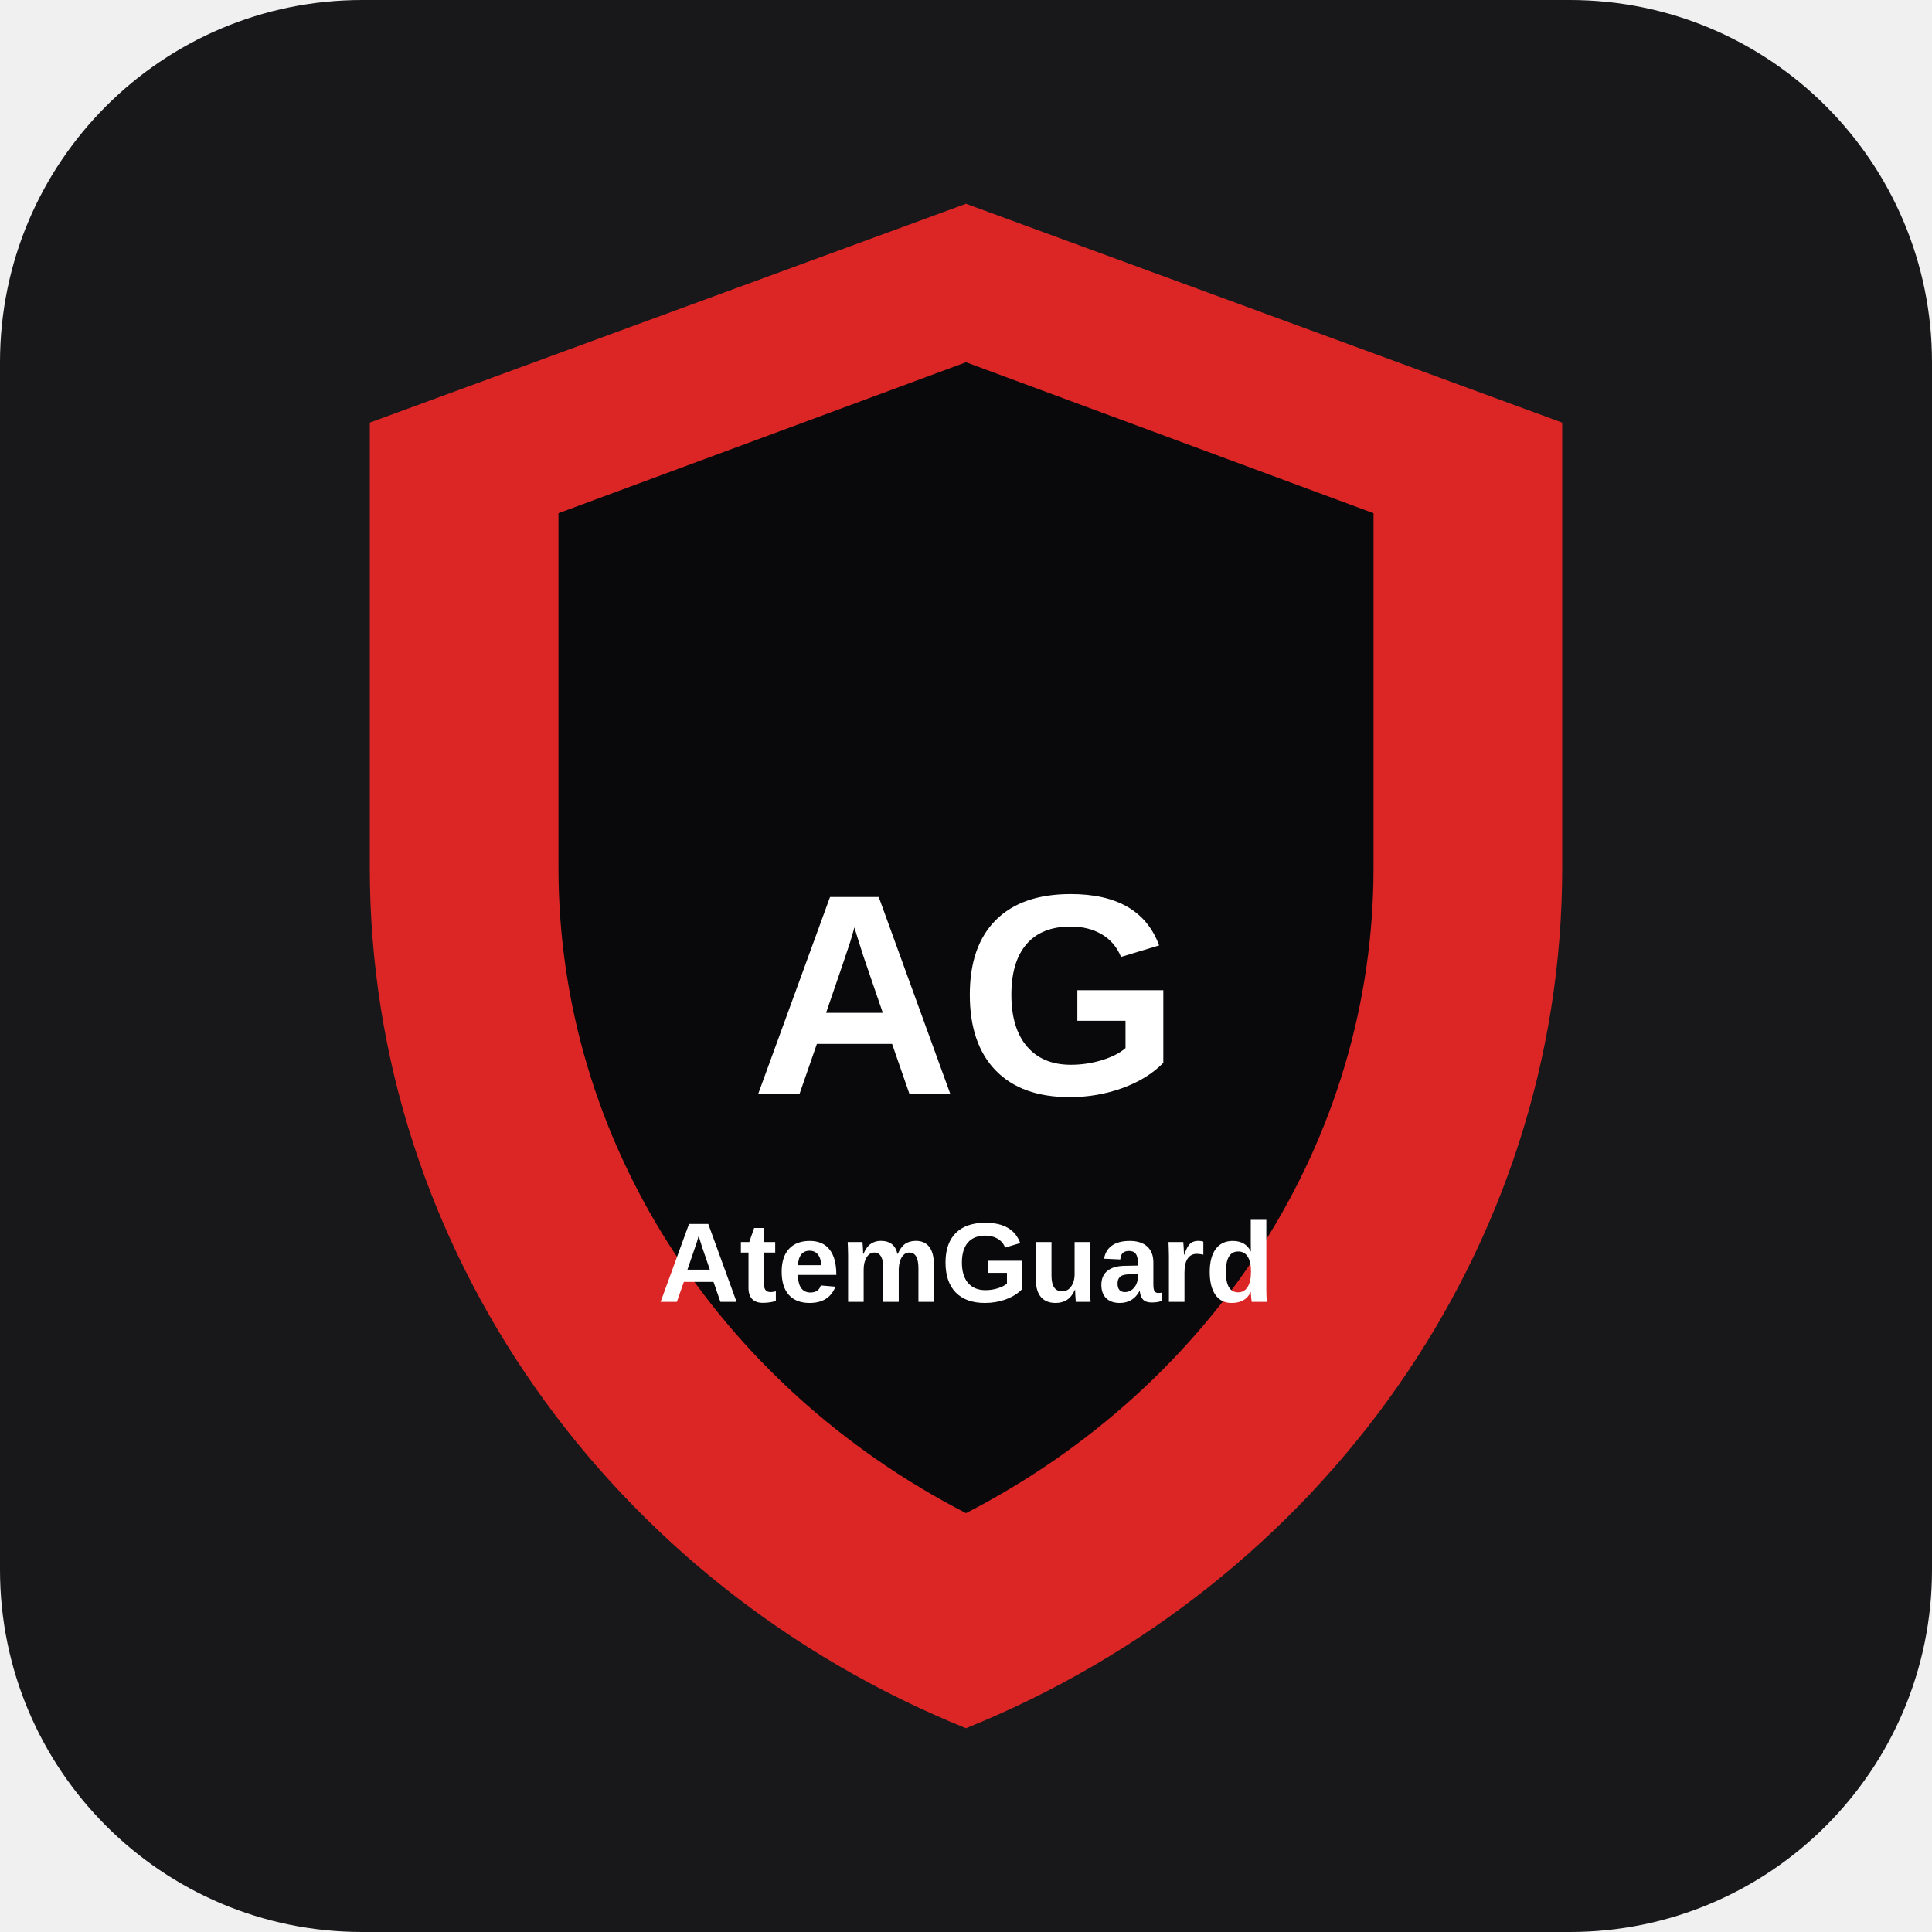
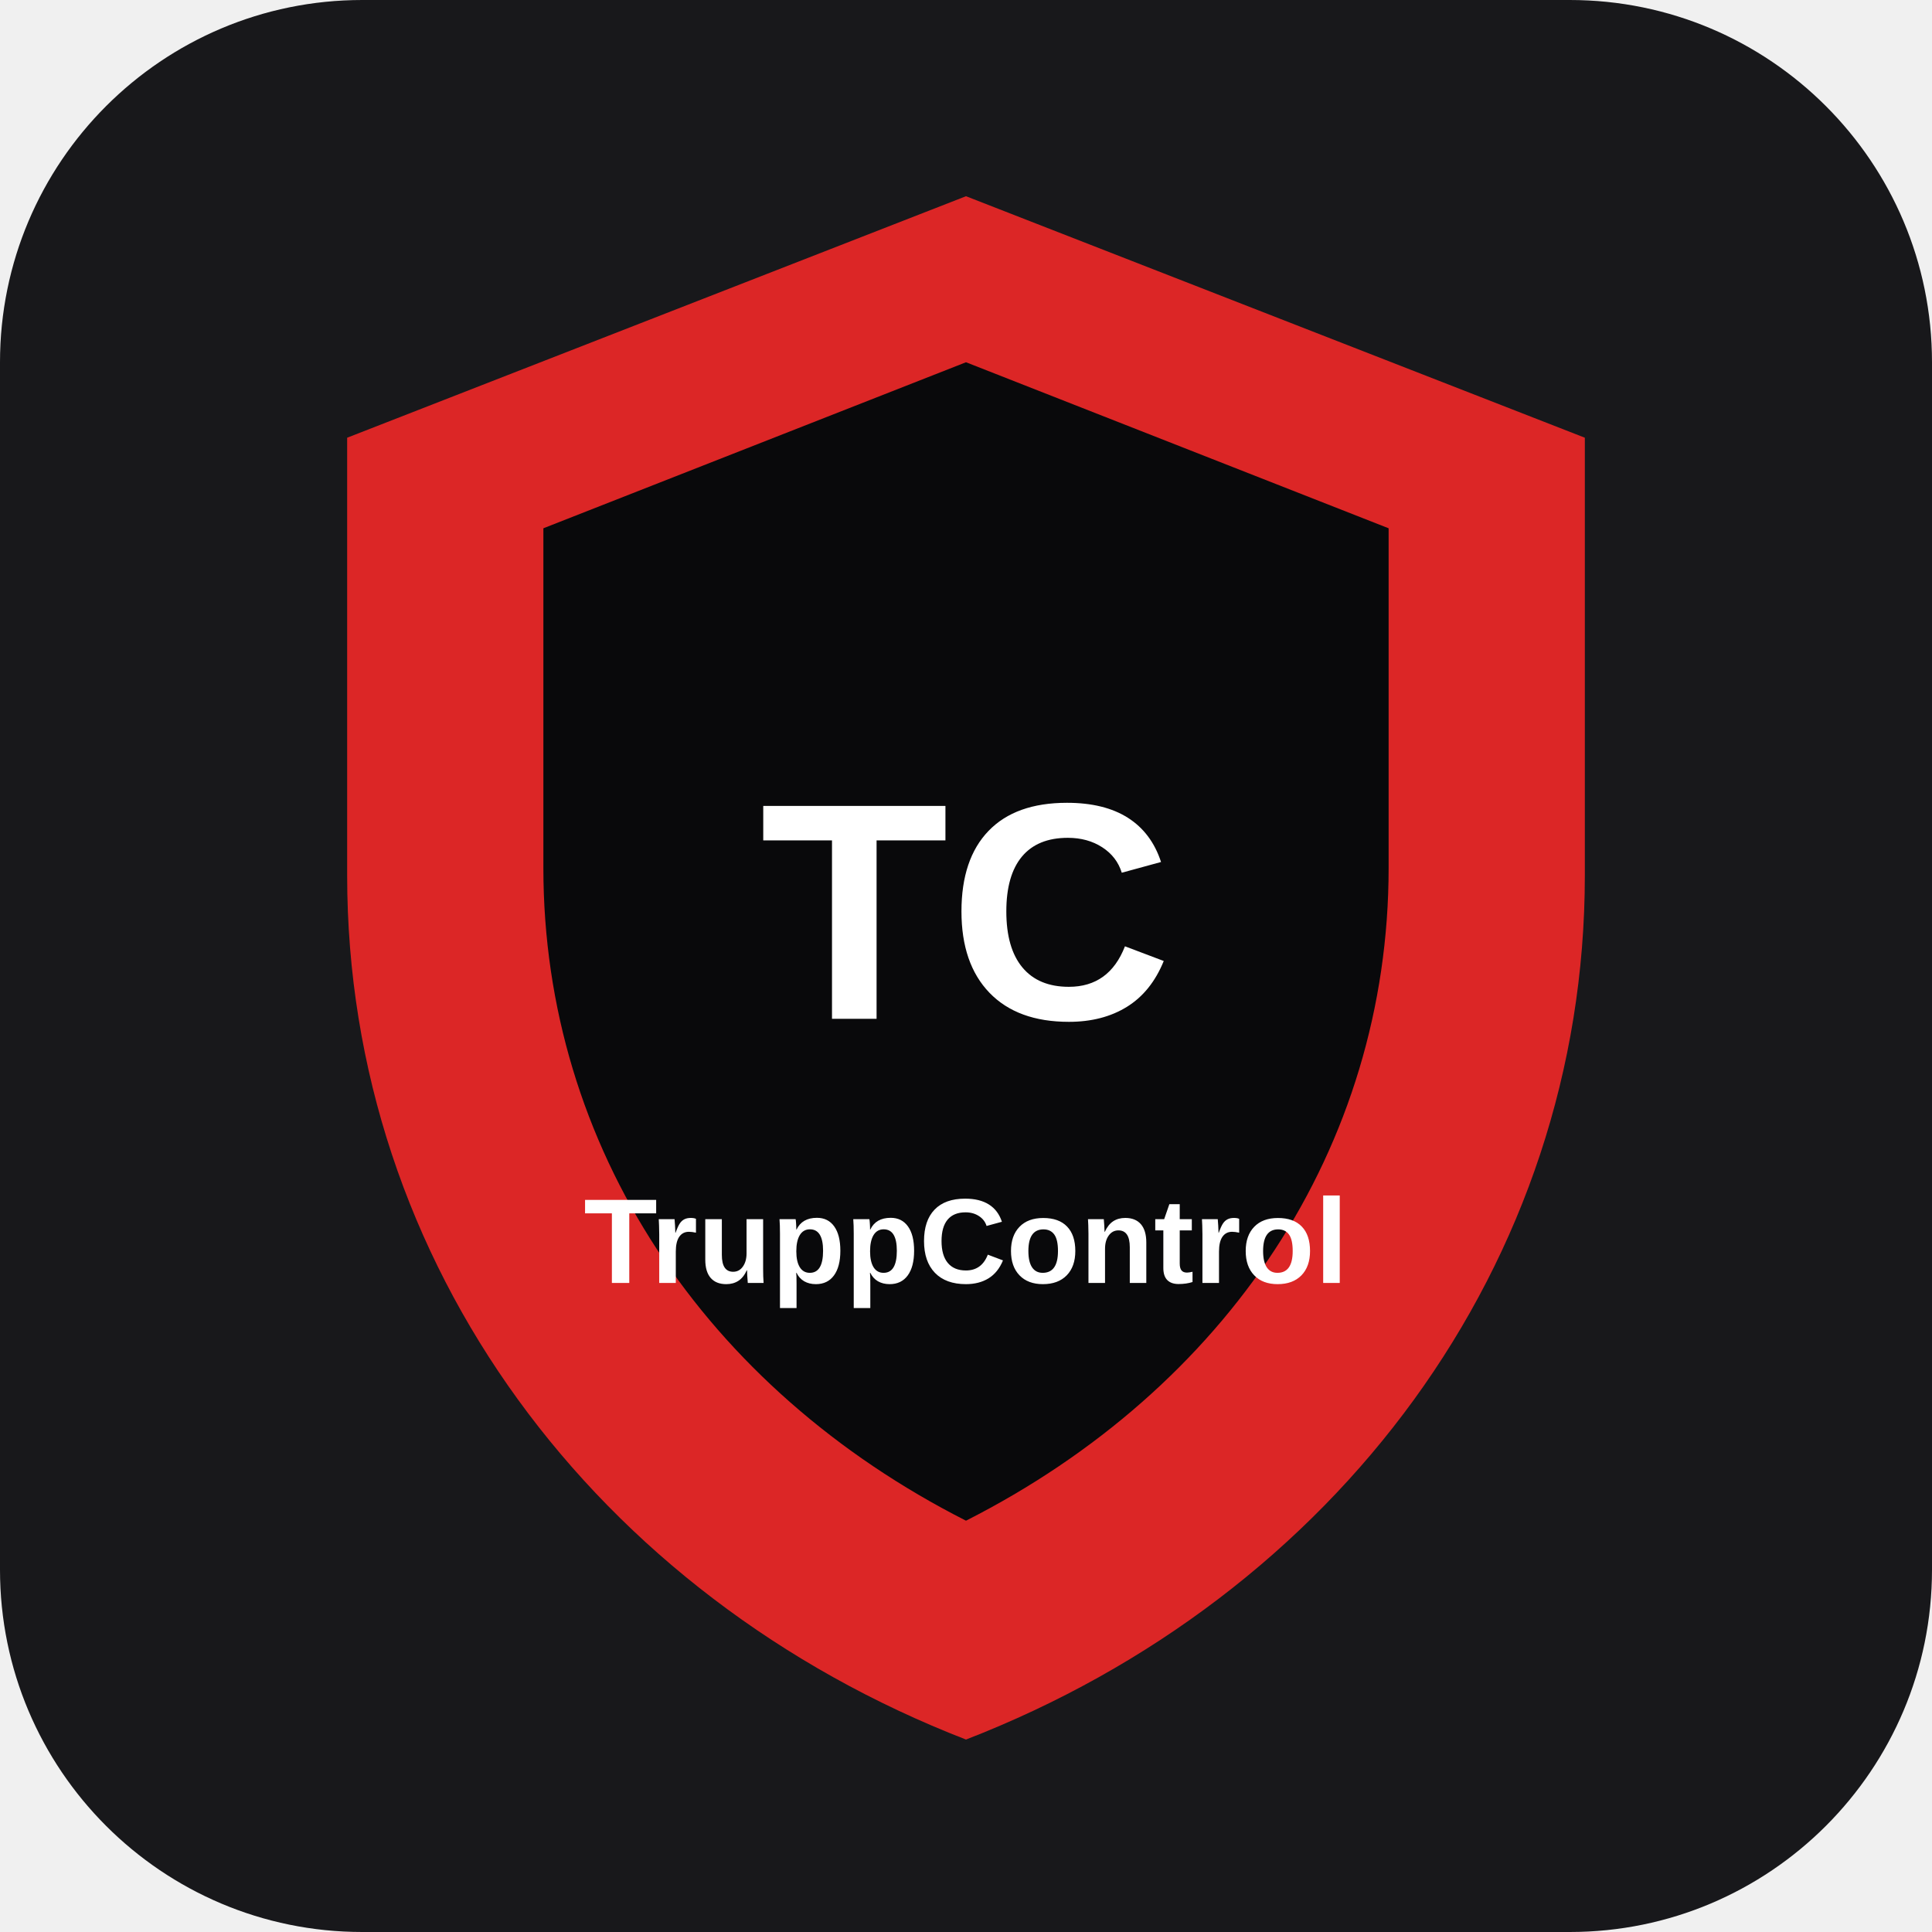
<svg xmlns="http://www.w3.org/2000/svg" width="512" height="512" viewBox="0 0 512 512">
  <rect width="512" height="512" rx="96" fill="#18181b" />
-   <path d="M256 54l158 58v118c0 101-64 190-158 228C162 420 98 331 98 230V112l158-58z" fill="#dc2626" />
-   <path d="M256 96l108 40v94c0 72-42 137-108 171-66-34-108-99-108-171v-94l108-40z" fill="#09090b" />
-   <text x="256" y="290" font-family="Arial, sans-serif" font-size="76" font-weight="700" text-anchor="middle" fill="#ffffff">AG</text>
-   <text x="256" y="345" font-family="Arial, sans-serif" font-size="30" font-weight="700" text-anchor="middle" fill="#ffffff">AtemGuard</text>
+   <path d="M256 52l164 64v116c0 103-66 191-164 229C158 423 92 335 92 232V116l164-64z" fill="#dc2626" />
+   <path d="M256 96l112 44v90c0 74-43 138-112 173-69-35-112-99-112-173v-90l112-44z" fill="#09090b" />
+   <text x="256" y="270" font-family="Arial, sans-serif" font-size="82" font-weight="800" text-anchor="middle" fill="#ffffff">TC</text>
+   <text x="256" y="340" font-family="Arial, sans-serif" font-size="32" font-weight="700" text-anchor="middle" fill="#ffffff">TruppControl</text>
</svg>
